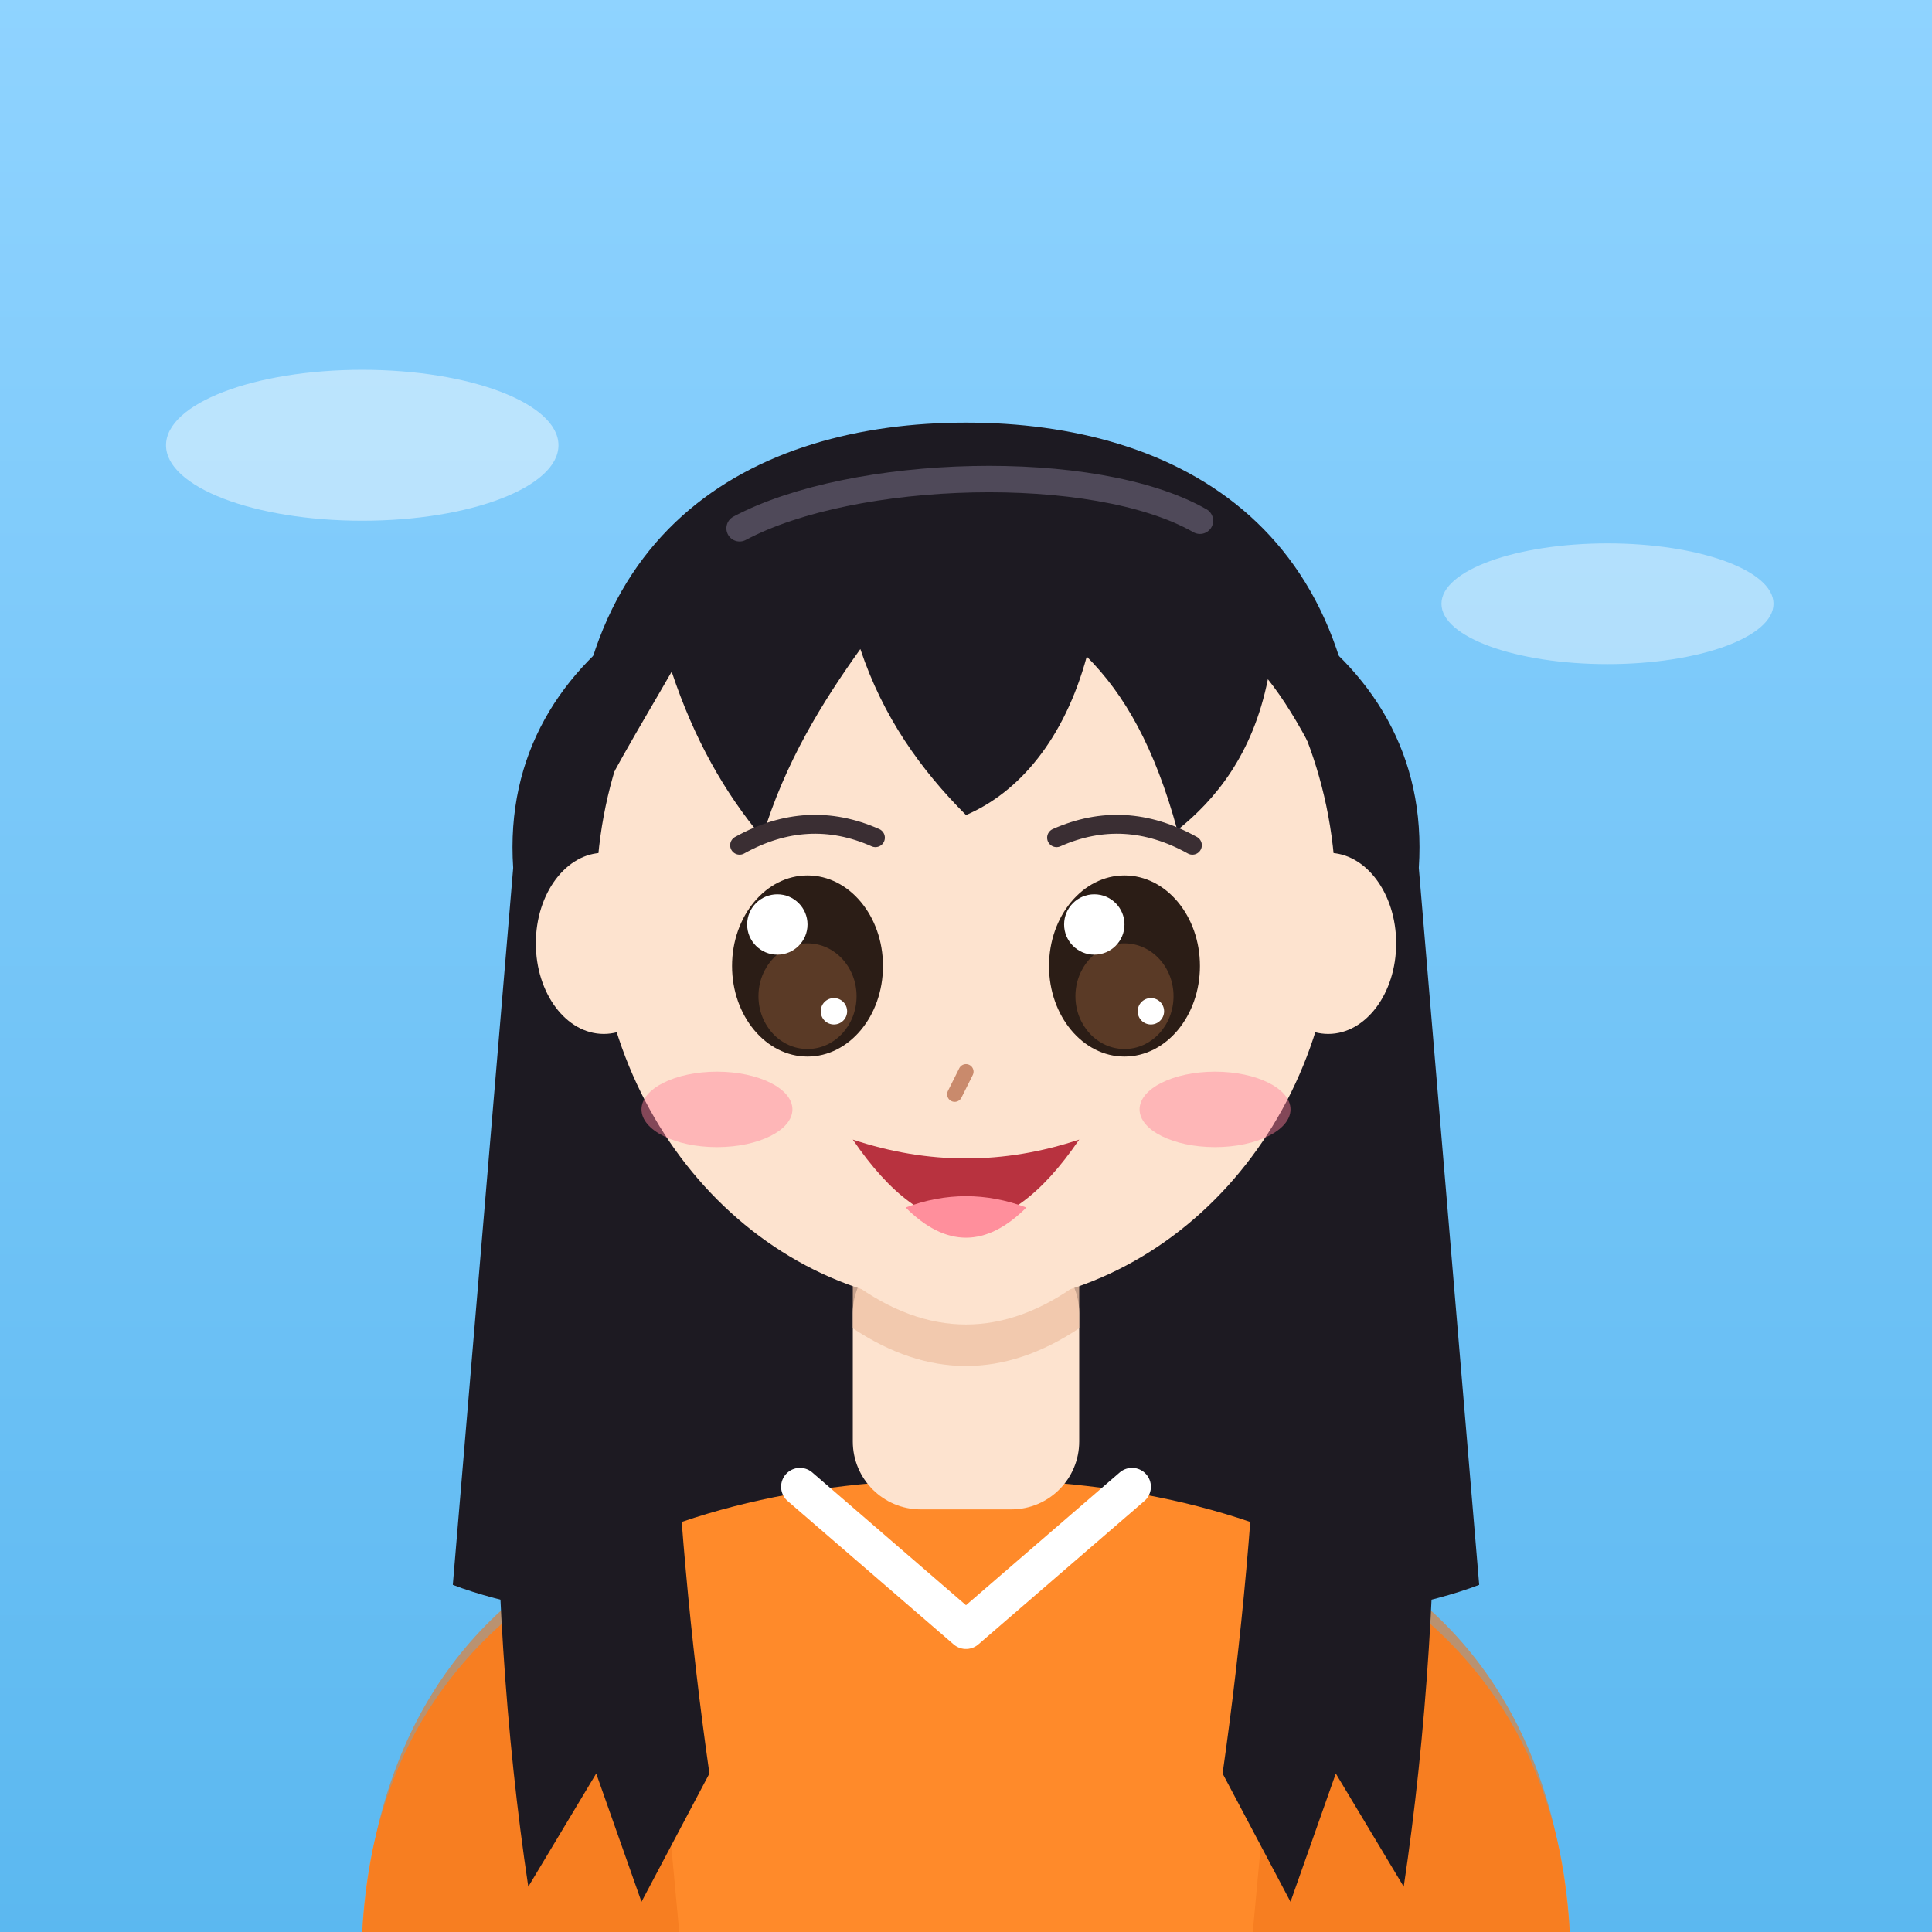
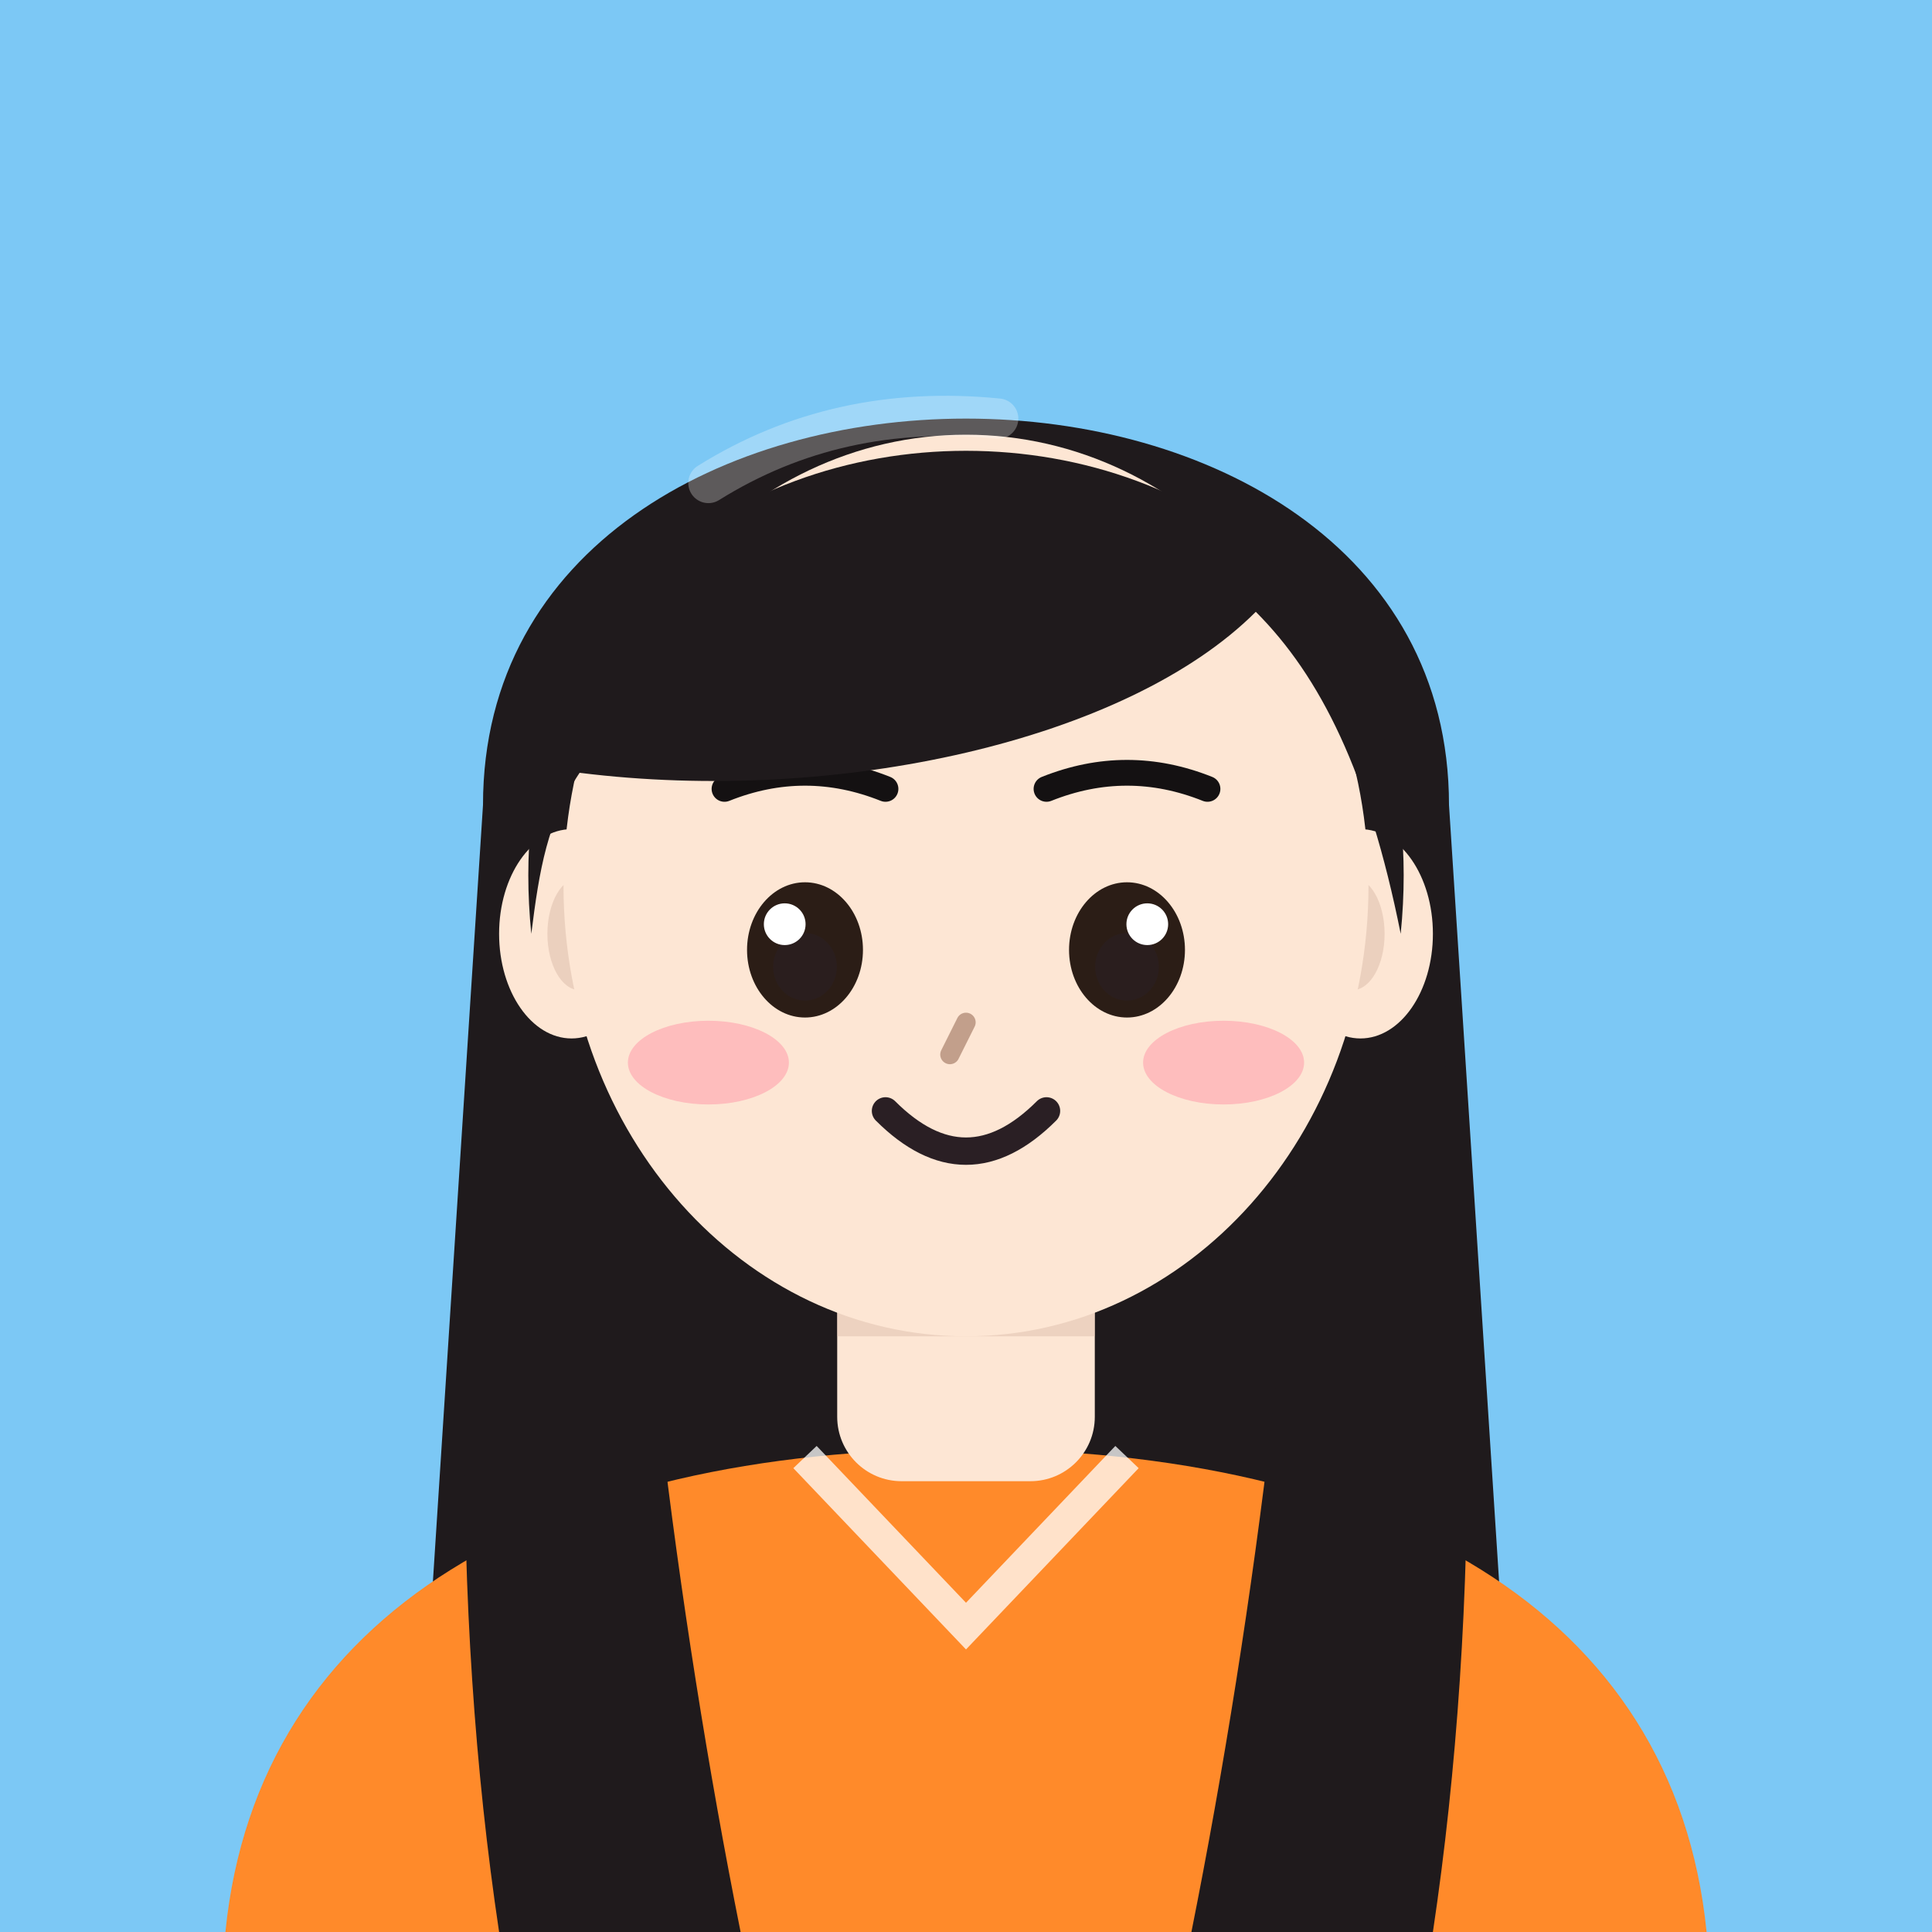
- <svg xmlns="http://www.w3.org/2000/svg" viewBox="0 0 512 512">
-   <defs>
-     <linearGradient id="sky" x1="0" y1="0" x2="0" y2="1">
-       <stop offset="0" stop-color="#8fd3ff" />
-       <stop offset="1" stop-color="#5bb8f0" />
-     </linearGradient>
-   </defs>
-   <rect width="512" height="512" fill="url(#sky)" />
-   <ellipse cx="96" cy="118" rx="52" ry="20" fill="#fff" opacity=".45" />
-   <ellipse cx="426" cy="160" rx="44" ry="16" fill="#fff" opacity=".4" />
-   <path d="M136 230 C128 110 384 110 376 230 L392 420 C340 440 172 440 120 420 Z" fill="#1d1a22" />
-   <path d="M96 512 C100 430 168 392 256 392 C344 392 412 430 416 512 Z" fill="#ff8a2a" />
-   <path d="M96 512 C100 452 130 420 170 404 L180 512 Z" fill="#f2761a" opacity=".6" />
-   <path d="M416 512 C412 452 382 420 342 404 L332 512 Z" fill="#f2761a" opacity=".6" />
-   <path d="M212 394 L256 432 L300 394" fill="none" stroke="#fff" stroke-width="10" stroke-linecap="round" stroke-linejoin="round" />
-   <rect x="226" y="330" width="60" height="70" rx="18" fill="#fde3cf" />
-   <path d="M226 340 Q256 362 286 340 L286 352 Q256 372 226 352 Z" fill="#efc3a6" opacity=".8" />
-   <path d="M146 236 C128 320 128 420 140 500 L158 470 L170 504 L188 470 C178 400 174 320 182 250 Z" fill="#1d1a22" />
-   <path d="M366 236 C384 320 384 420 372 500 L354 470 L342 504 L324 470 C334 400 338 320 330 250 Z" fill="#1d1a22" />
-   <ellipse cx="160" cy="250" rx="18" ry="24" fill="#fde3cf" />
-   <ellipse cx="352" cy="250" rx="18" ry="24" fill="#fde3cf" />
-   <ellipse cx="256" cy="238" rx="98" ry="108" fill="#fde3cf" />
-   <path d="M152 226 C146 140 200 112 256 112 C312 112 366 140 360 226            C352 206 344 190 336 180 C332 200 322 212 312 220            C306 198 298 184 288 174 C282 196 270 210 256 216            C244 204 234 190 228 172 C218 186 208 202 202 222            C192 210 184 196 178 178 C170 192 160 208 152 226 Z" fill="#1d1a22" />
-   <path d="M196 140 C226 124 290 122 318 138" fill="none" stroke="#5b5566" stroke-width="7" stroke-linecap="round" opacity=".8" />
-   <path d="M196 224 Q214 214 232 222" fill="none" stroke="#3a2e33" stroke-width="5" stroke-linecap="round" />
-   <path d="M280 222 Q298 214 316 224" fill="none" stroke="#3a2e33" stroke-width="5" stroke-linecap="round" />
-   <g>
-     <ellipse cx="214" cy="256" rx="20" ry="24" fill="#2b1d16" />
-     <ellipse cx="214" cy="264" rx="13" ry="14" fill="#5a3a26" />
-     <circle cx="206" cy="245" r="8" fill="#fff" />
-     <circle cx="221" cy="268" r="3.5" fill="#fff" />
+ <svg xmlns="http://www.w3.org/2000/svg" viewBox="0 0 120 120">
+   <rect width="120" height="120" fill="#7cc8f5" />
+   <path d="M30 50 C30 18 90 18 90 50 L94 112 C80 118 40 118 26 112 Z" fill="#1f1a1c" />
+   <path d="M14 120 C16 100 34 90 60 90 C86 90 104 100 106 120 Z" fill="#ff8a2a" />
+   <path d="M50 90.5 L60 101 L70 90.5" fill="none" stroke="#fff" stroke-opacity=".75" stroke-width="2" />
+   <path d="M32 54 C28 76 28 100 31 120 L46 120 C42 100 39 76 39 58 Z" fill="#1f1a1c" />
+   <g transform="translate(120 0) scale(-1 1)">
+     <path d="M32 54 C28 76 28 100 31 120 L46 120 C42 100 39 76 39 58 Z" fill="#1f1a1c" />
  </g>
-   <g>
-     <ellipse cx="298" cy="256" rx="20" ry="24" fill="#2b1d16" />
-     <ellipse cx="298" cy="264" rx="13" ry="14" fill="#5a3a26" />
-     <circle cx="290" cy="245" r="8" fill="#fff" />
-     <circle cx="305" cy="268" r="3.5" fill="#fff" />
+   <rect x="52" y="74" width="16" height="18" rx="4" fill="#fde6d4" />
+   <rect x="52" y="78" width="16" height="5" style="fill:#e0c1af" opacity=".55" />
+   <ellipse cx="35.5" cy="58" rx="4.5" ry="6.5" fill="#fde6d4" />
+   <ellipse cx="36" cy="58" rx="2" ry="3.5" style="fill:#e0c1af" opacity=".6" />
+   <g transform="translate(120 0) scale(-1 1)">
+     <ellipse cx="35.5" cy="58" rx="4.5" ry="6.5" fill="#fde6d4" />
+     <ellipse cx="36" cy="58" rx="2" ry="3.5" style="fill:#e0c1af" opacity=".6" />
  </g>
-   <ellipse cx="190" cy="294" rx="20" ry="10" fill="#ff7f9a" opacity=".45" />
-   <ellipse cx="322" cy="294" rx="20" ry="10" fill="#ff7f9a" opacity=".45" />
-   <path d="M256 284 L253 290" stroke="#c98a6c" stroke-width="4" stroke-linecap="round" />
-   <path d="M226 302 Q256 346 286 302 Q256 312 226 302 Z" fill="#b8323f" />
-   <path d="M240 320 Q256 336 272 320 Q256 314 240 320 Z" fill="#ff8f9c" />
+   <ellipse cx="60" cy="55" rx="25" ry="28" fill="#fde6d4" />
+   <ellipse cx="44" cy="66" rx="5" ry="2.6" fill="#ff6f91" opacity=".35" />
+   <g transform="translate(120 0) scale(-1 1)">
+     <ellipse cx="44" cy="66" rx="5" ry="2.6" fill="#ff6f91" opacity=".35" />
+   </g>
+   <ellipse cx="50" cy="59" rx="3.6" ry="4.2" fill="#2b1d16" />
+   <ellipse cx="50" cy="60.05" rx="1.98" ry="2.1" fill="#2a1f24" opacity=".55" />
+   <circle cx="48.74" cy="57.404" r="1.296" fill="#fff" />
+   <g transform="translate(120 0) scale(-1 1)">
+     <ellipse cx="50" cy="59" rx="3.6" ry="4.2" fill="#2b1d16" />
+     <ellipse cx="50" cy="60.05" rx="1.98" ry="2.1" fill="#2a1f24" opacity=".55" />
+     <circle cx="48.74" cy="57.404" r="1.296" fill="#fff" />
+   </g>
+   <path d="M45 49 Q50 47 55 49" fill="none" stroke="#141112" stroke-width="1.6" stroke-linecap="round" />
+   <g transform="translate(120 0) scale(-1 1)">
+     <path d="M45 49 Q50 47 55 49" fill="none" stroke="#141112" stroke-width="1.6" stroke-linecap="round" />
+   </g>
+   <path d="M60 63.5 L59 65.5" stroke="#7a4a35" stroke-opacity=".45" stroke-width="1.2" stroke-linecap="round" />
+   <path d="M55 69 Q60 74 65 69" fill="none" stroke="#2a1f24" stroke-width="1.7" stroke-linecap="round" />
+   <path d="M33 58 C29 18 91 18 87 58 C85 48 82 42 78 38 C70 46 52 50 36 48 C34 51 33.5 54 33 58 Z" fill="#1f1a1c" />
+   <path d="M44 30 Q52 25 62 26" fill="none" stroke="#fff" stroke-opacity=".28" stroke-width="2.5" stroke-linecap="round" />
</svg>
